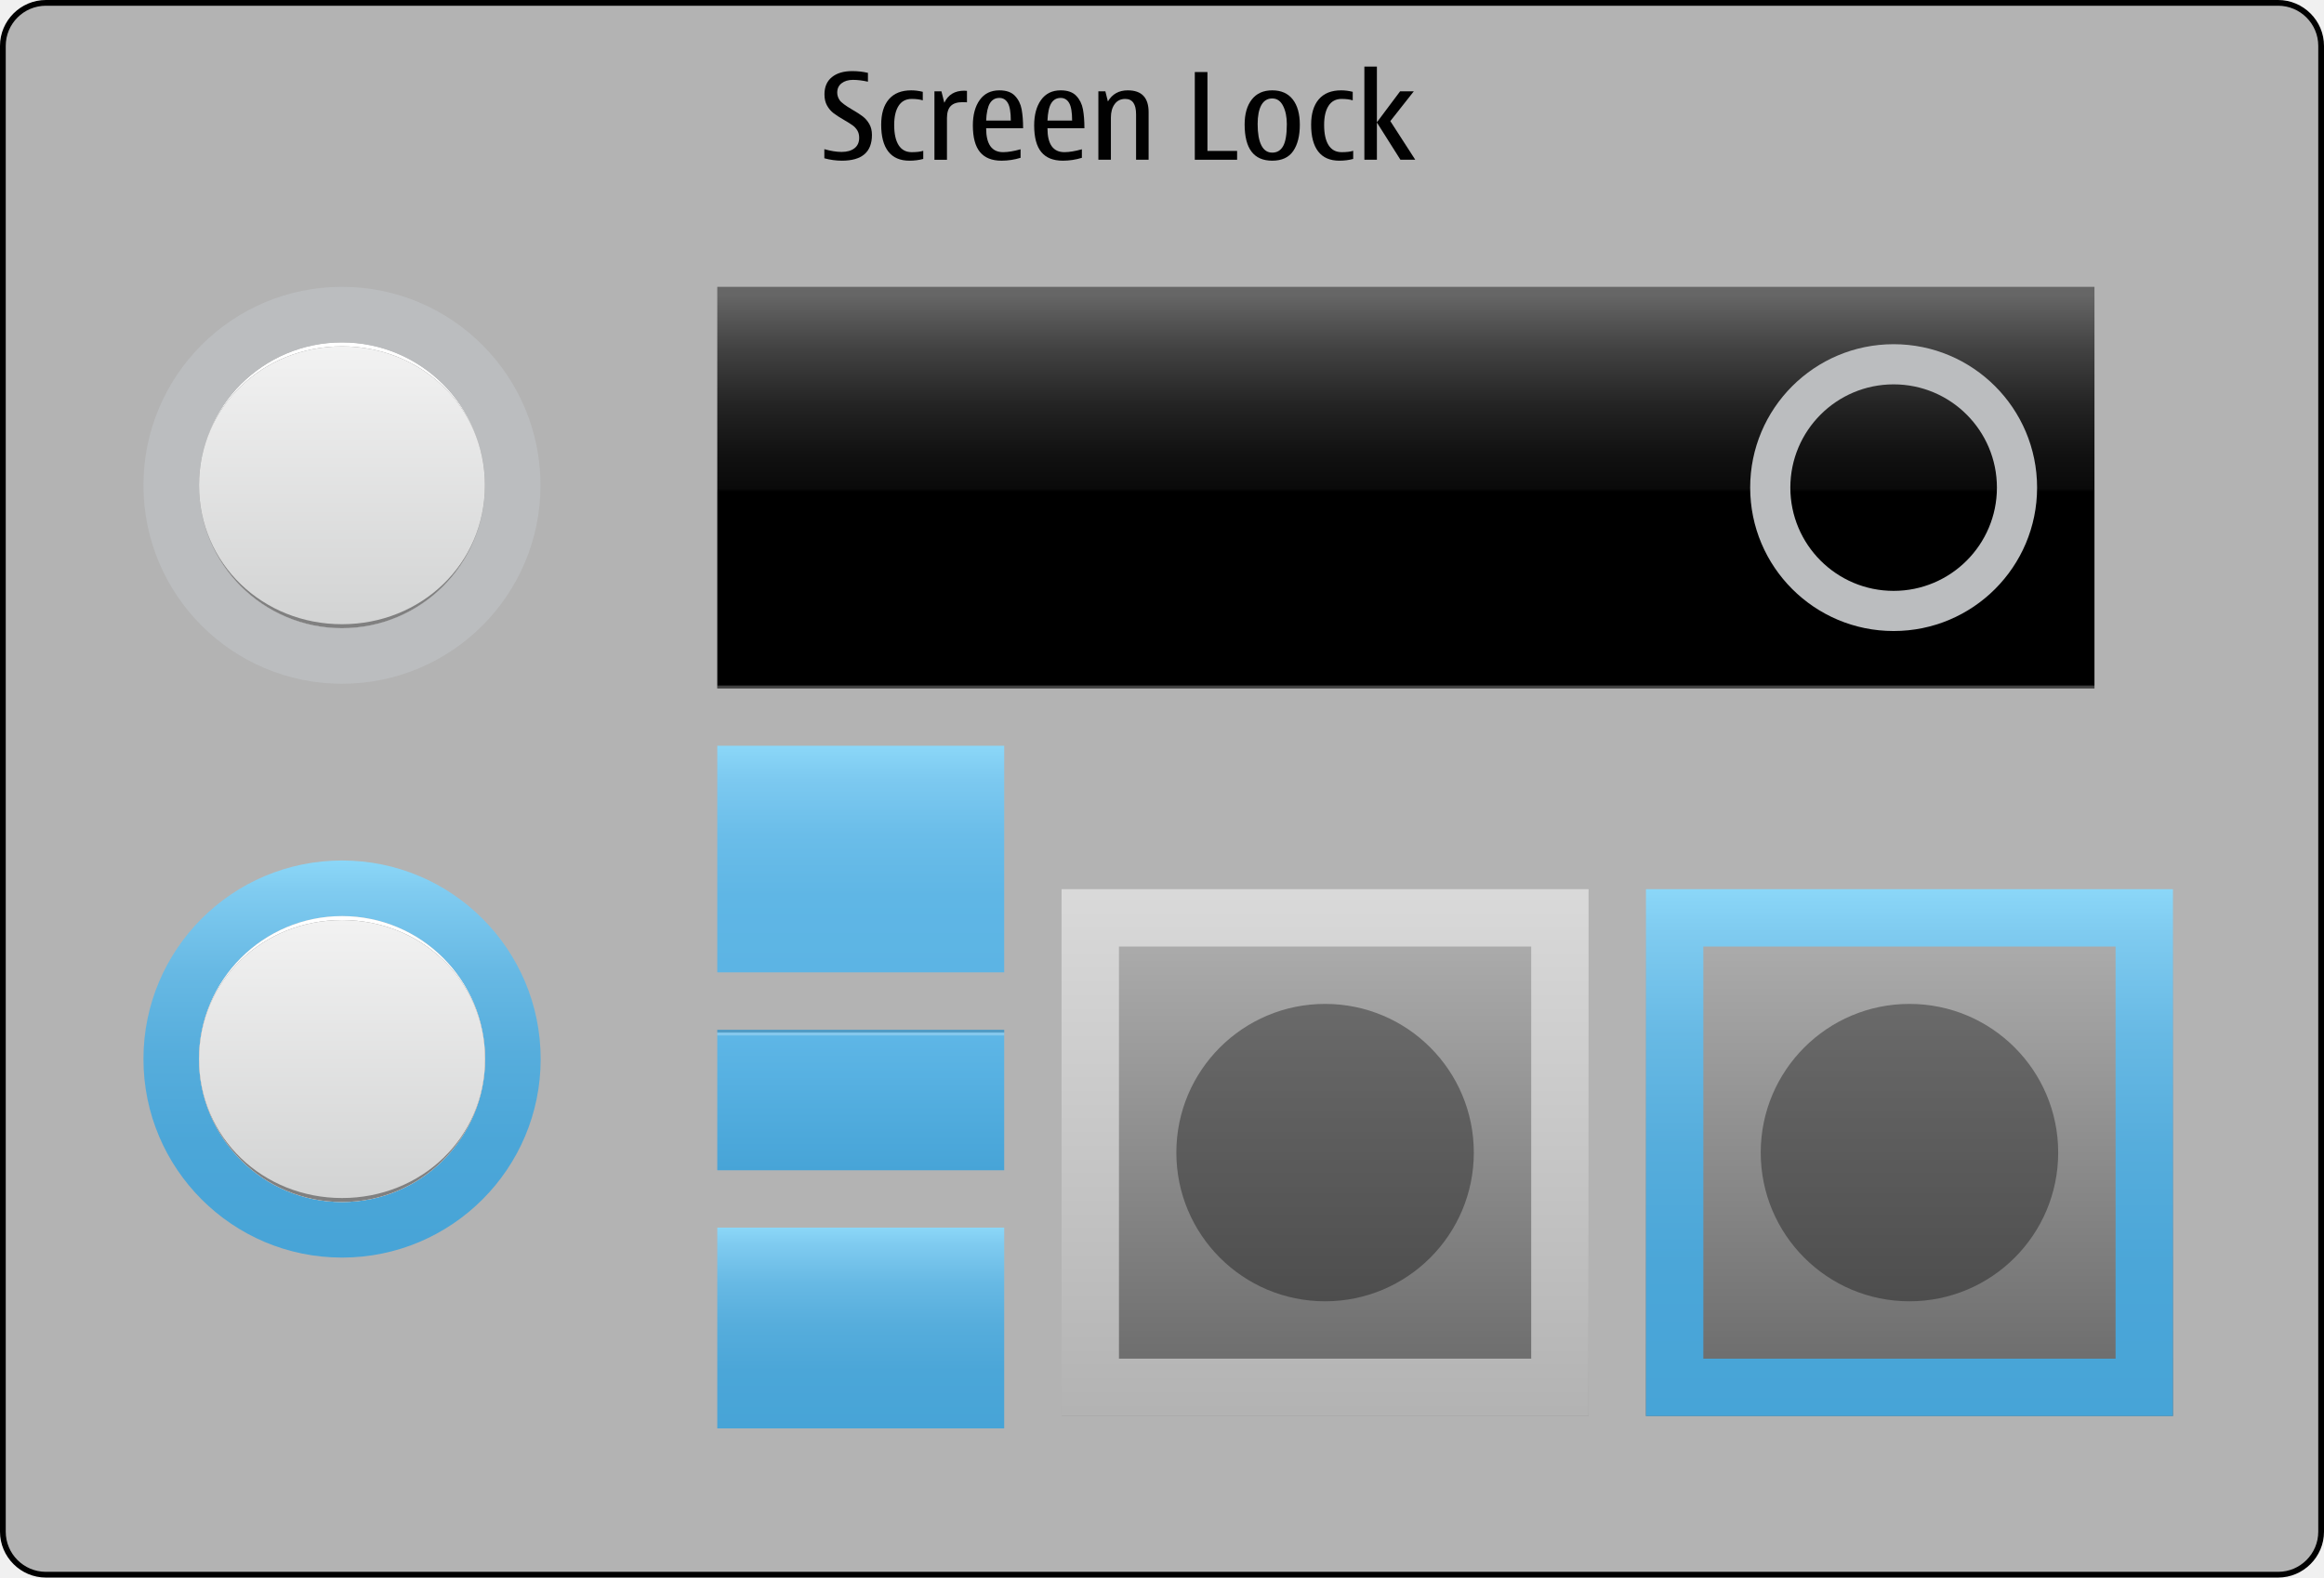
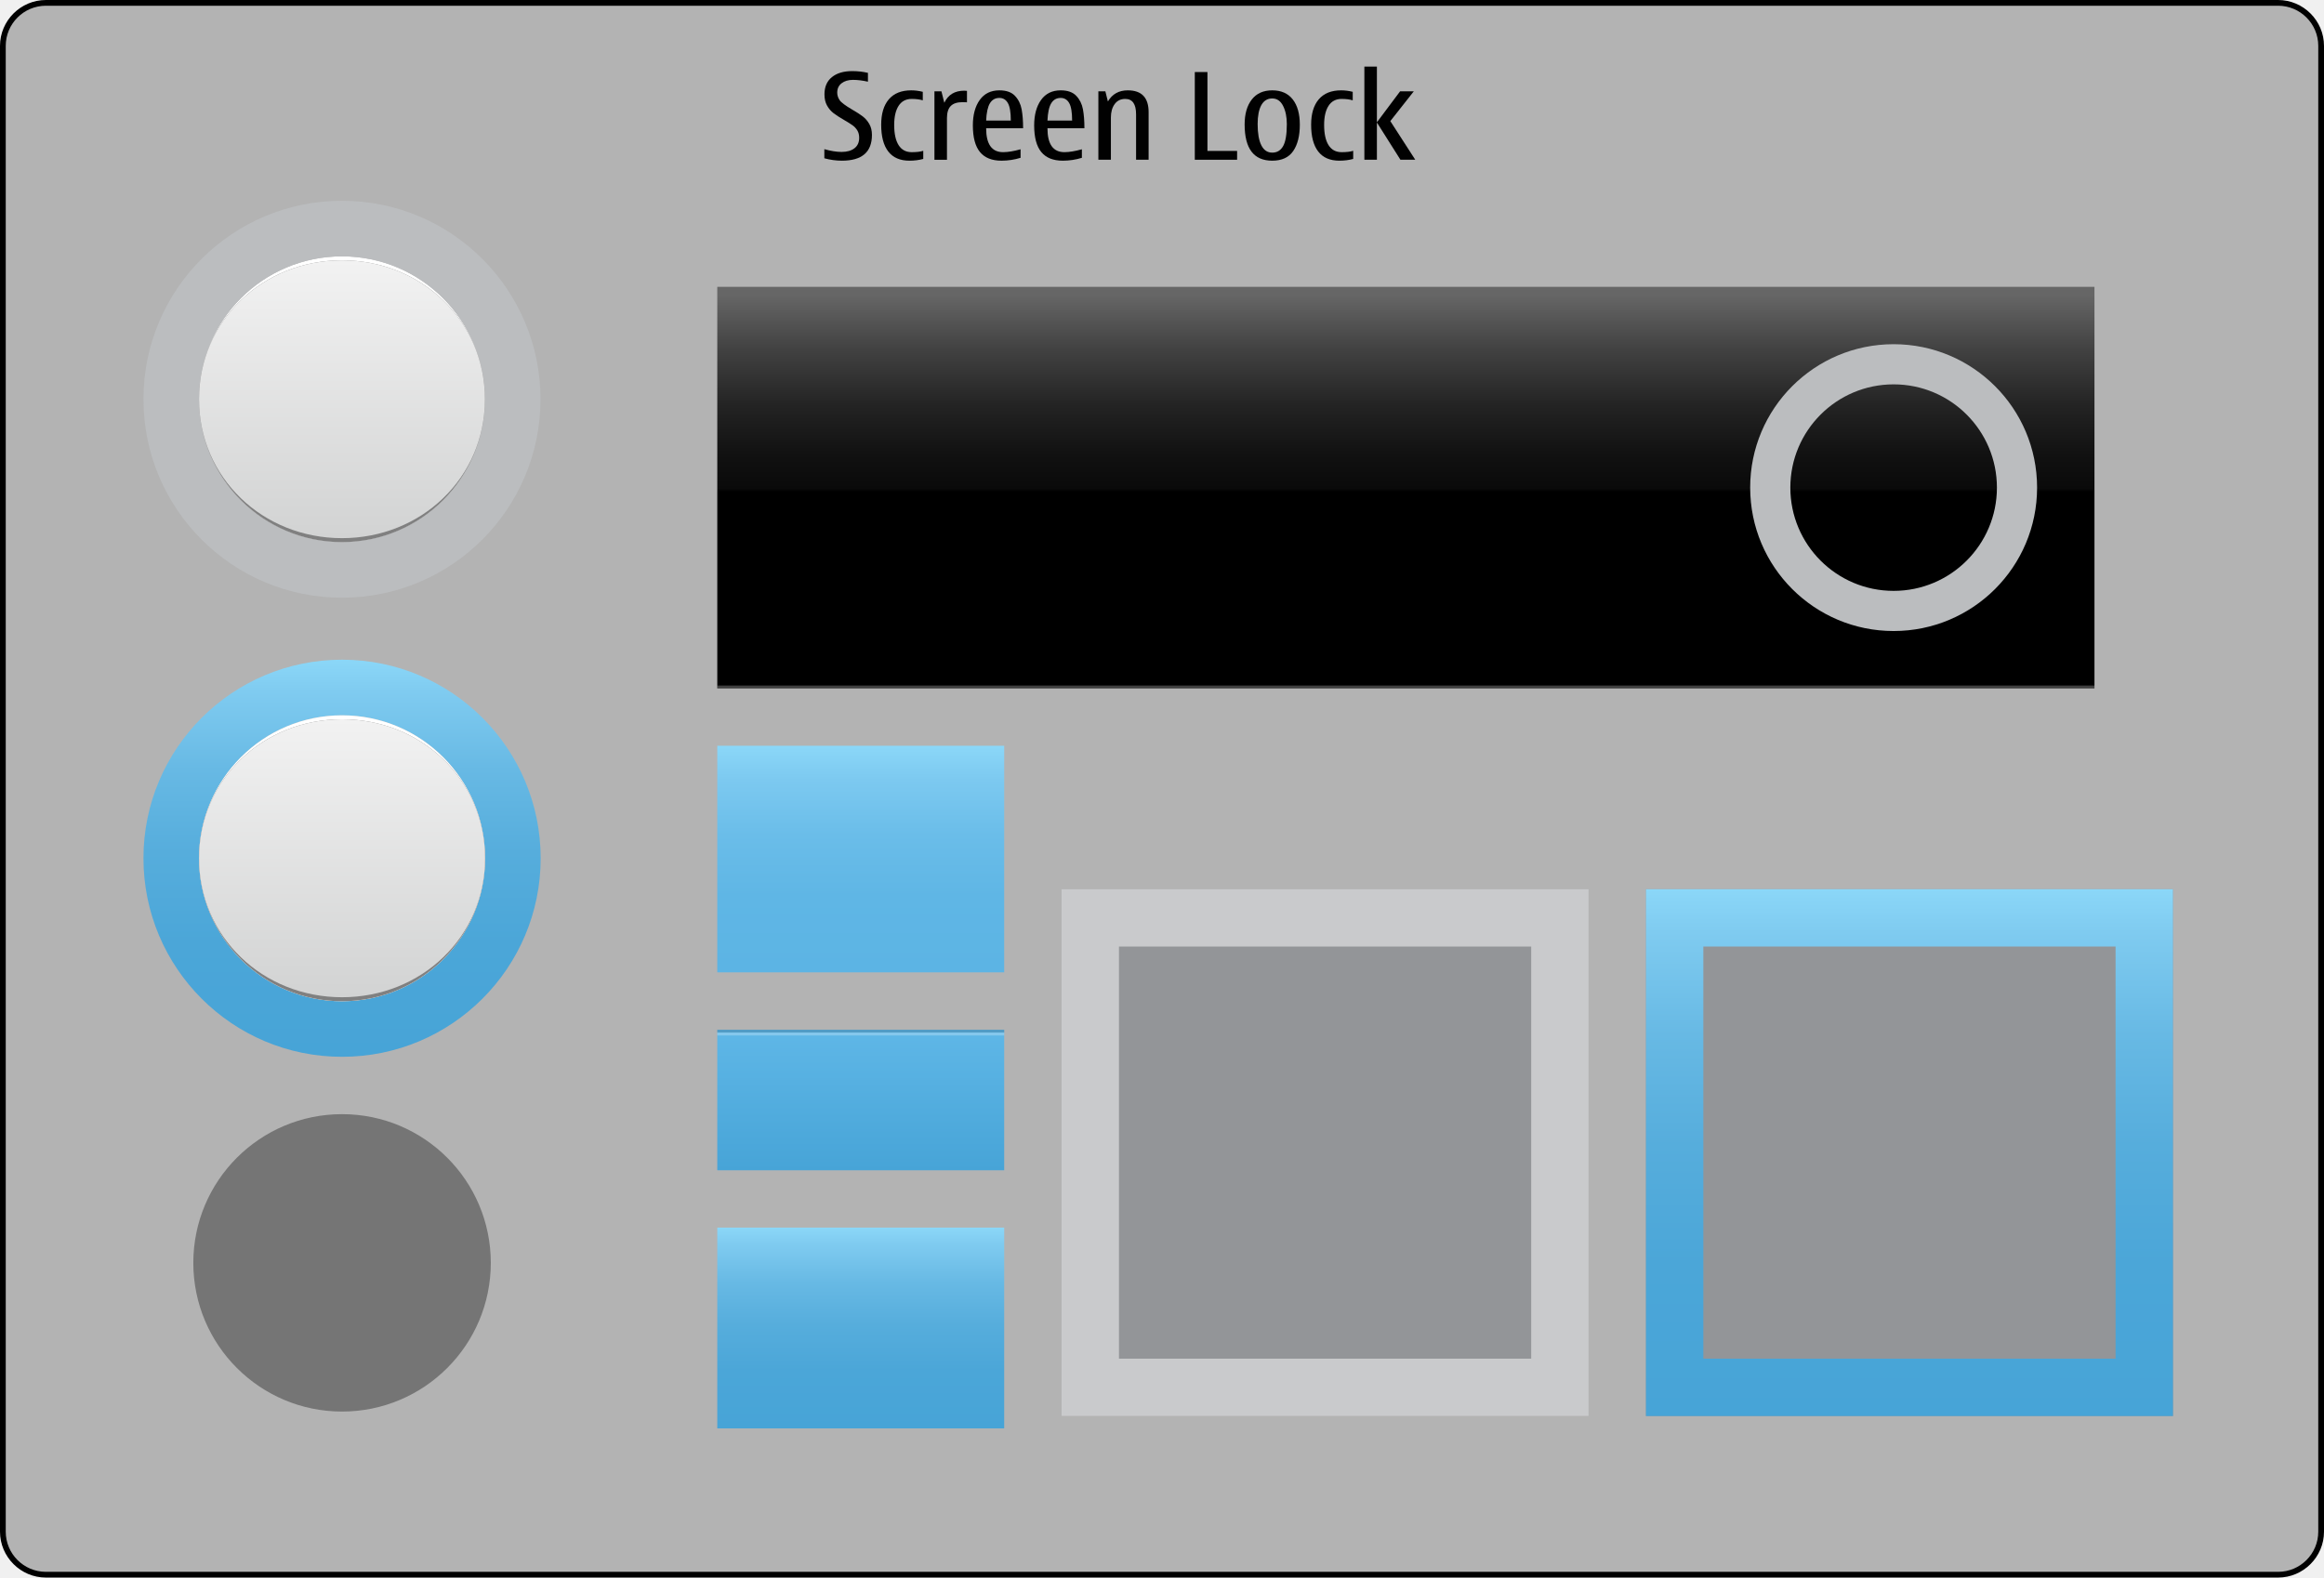
- <svg xmlns="http://www.w3.org/2000/svg" version="1.1" id="LockscreenAssets-layer" x="0px" y="0px" width="810px" height="550px" viewBox="0 0 810 550" style="enable-background:new 0 0 810 550;" xml:space="preserve">
-   <g id="LockscreenAssets">
+ <svg xmlns="http://www.w3.org/2000/svg" version="1.1" id="lockscreen-layer" x="0px" y="0px" width="810px" height="550px" viewBox="0 0 810 550" style="enable-background:new 0 0 810 550;" xml:space="preserve">
+   <g id="lockscreen">
    <g id="magnifierThemeTemplateHelper">
      <g id="magnifierhelperBackground">
        <g>
          <path style="fill:#B3B3B3;" d="M16,549c-8.271,0-15-6.729-15-15V16C1,7.729,7.729,1,16,1h778c8.271,0,15,6.729,15,15v518      c0,8.271-6.729,15-15,15H16z" />
          <g>
            <path d="M794,2c7.72,0,14,6.28,14,14v518c0,7.72-6.28,14-14,14H16c-7.72,0-14-6.28-14-14V16C2,8.28,8.28,2,16,2H794 M794,0H16       C7.2,0,0,7.2,0,16v518c0,8.8,7.2,16,16,16h778c8.8,0,16-7.2,16-16V16C810,7.2,802.8,0,794,0L794,0z" />
          </g>
        </g>
      </g>
      <g>
        <path style="fill:#010101;" d="M293.446,56.022c-2.051,0-4.095-0.28-6.132-0.841v-3.179c2.242,0.643,4.245,0.964,6.009,0.964     c1.887,0,3.38-0.424,4.481-1.271s1.651-2.064,1.651-3.65c0-1.012-0.215-1.869-0.646-2.574c-0.431-0.703-0.988-1.302-1.671-1.794     c-0.684-0.492-1.675-1.114-2.974-1.866c-1.545-0.889-2.765-1.678-3.661-2.369c-0.896-0.689-1.644-1.572-2.246-2.645     c-0.602-1.074-0.902-2.376-0.902-3.907c0-2.598,0.865-4.597,2.594-5.999c1.729-1.4,4.084-2.102,7.065-2.102     c1.955,0,3.787,0.205,5.496,0.615v3.076c-1.915-0.424-3.65-0.636-5.209-0.636c-1.627,0-2.95,0.394-3.968,1.179     c-1.019,0.787-1.528,1.877-1.528,3.271c0,0.902,0.27,1.764,0.81,2.584s2.006,1.928,4.399,3.322     c1.559,0.902,2.786,1.695,3.681,2.379s1.654,1.559,2.276,2.625s0.933,2.345,0.933,3.835     C303.905,53.028,300.418,56.022,293.446,56.022z" />
        <path style="fill:#010101;" d="M316.948,56.022c-3.24,0-5.688-1.063-7.342-3.188c-1.654-2.127-2.481-5.247-2.481-9.362     c0-3.828,0.892-6.781,2.676-8.859s4.378-3.117,7.783-3.117c1.326,0,2.673,0.171,4.04,0.513v2.974     c-1.039-0.328-2.331-0.492-3.876-0.492c-1.997,0-3.51,0.796-4.542,2.39c-1.032,1.592-1.548,3.817-1.548,6.675     c0,3.076,0.516,5.428,1.548,7.055s2.546,2.44,4.542,2.44c1.723,0,3.069-0.157,4.04-0.472v2.83     C320.324,55.817,318.711,56.022,316.948,56.022z" />
        <path style="fill:#010101;" d="M328.125,31.844l1.005,3.979c1.326-2.803,3.637-4.204,6.932-4.204     c0.438,0,0.759,0.021,0.964,0.062v3.979c-0.342-0.027-0.854-0.041-1.538-0.041c-1.874,0-3.248,0.447-4.122,1.344     c-0.875,0.895-1.312,2.293-1.312,4.193v14.54h-4.368V31.844H328.125z" />
        <path style="fill:#010101;" d="M355.708,52.044v2.974c-2.146,0.67-4.368,1.005-6.665,1.005c-3.336,0-5.832-1.005-7.485-3.015     c-1.654-2.01-2.481-5.106-2.481-9.29c0-3.678,0.8-6.634,2.399-8.87c1.6-2.234,3.883-3.353,6.85-3.353     c2.406,0,4.214,0.64,5.424,1.917c1.21,1.279,1.986,2.844,2.328,4.697c0.341,1.852,0.513,4.057,0.513,6.613H343.71     c0,2.775,0.492,4.857,1.477,6.244c0.984,1.389,2.461,2.082,4.43,2.082C351.285,53.049,353.315,52.714,355.708,52.044z      M343.71,42.036h8.593c0-2.885-0.342-4.922-1.025-6.111c-0.684-1.189-1.668-1.784-2.953-1.784c-1.436,0-2.533,0.615-3.292,1.846     S343.833,39.233,343.71,42.036z" />
        <path style="fill:#010101;" d="M377.077,52.044v2.974c-2.146,0.67-4.368,1.005-6.665,1.005c-3.336,0-5.832-1.005-7.485-3.015     c-1.654-2.01-2.481-5.106-2.481-9.29c0-3.678,0.8-6.634,2.399-8.87c1.6-2.234,3.883-3.353,6.85-3.353     c2.406,0,4.214,0.64,5.424,1.917c1.21,1.279,1.986,2.844,2.328,4.697c0.341,1.852,0.513,4.057,0.513,6.613H365.08     c0,2.775,0.492,4.857,1.477,6.244c0.984,1.389,2.461,2.082,4.43,2.082C372.654,53.049,374.684,52.714,377.077,52.044z      M365.08,42.036h8.593c0-2.885-0.342-4.922-1.025-6.111c-0.684-1.189-1.668-1.784-2.953-1.784c-1.436,0-2.533,0.615-3.292,1.846     S365.203,39.233,365.08,42.036z" />
        <path style="fill:#010101;" d="M400.333,55.694h-4.368V39.862c0-1.791-0.315-3.134-0.943-4.03     c-0.629-0.895-1.572-1.343-2.83-1.343c-1.586,0-2.817,0.602-3.691,1.805c-0.875,1.203-1.312,2.769-1.312,4.696v14.704h-4.368     V31.844h2.44l0.882,3.527c1.518-2.584,3.828-3.876,6.932-3.876c2.42,0,4.235,0.636,5.445,1.907s1.815,3.172,1.815,5.701V55.694z" />
        <path style="fill:#010101;" d="M416.432,55.694V25.117h4.408v27.501h10.336v3.076H416.432z" />
        <path style="fill:#010101;" d="M443.42,56.022c-3.213,0-5.619-1.053-7.219-3.158s-2.4-5.264-2.4-9.475     c0-3.664,0.831-6.562,2.492-8.695s4.037-3.199,7.127-3.199c3.117,0,5.499,1.053,7.146,3.158s2.471,5.045,2.471,8.818     c0,3.883-0.769,6.945-2.307,9.188S446.755,56.022,443.42,56.022z M443.42,53.213c1.682,0,2.949-0.762,3.804-2.287     c0.854-1.523,1.282-4.077,1.282-7.659c0-2.529-0.438-4.651-1.312-6.368c-0.875-1.715-2.133-2.573-3.773-2.573     c-1.669,0-2.934,0.772-3.795,2.317s-1.291,3.753-1.291,6.624c0,3.227,0.43,5.69,1.291,7.394     C440.486,52.361,441.751,53.213,443.42,53.213z" />
        <path style="fill:#010101;" d="M466.799,56.022c-3.24,0-5.688-1.063-7.342-3.188c-1.654-2.127-2.482-5.247-2.482-9.362     c0-3.828,0.893-6.781,2.677-8.859s4.378-3.117,7.782-3.117c1.326,0,2.674,0.171,4.041,0.513v2.974     c-1.039-0.328-2.332-0.492-3.877-0.492c-1.996,0-3.51,0.796-4.542,2.39c-1.032,1.592-1.548,3.817-1.548,6.675     c0,3.076,0.516,5.428,1.548,7.055s2.546,2.44,4.542,2.44c1.723,0,3.069-0.157,4.041-0.472v2.83     C470.175,55.817,468.562,56.022,466.799,56.022z" />
        <path style="fill:#010101;" d="M484.578,42.221l8.695,13.474h-5.168l-8.203-12.981v12.981h-4.367V23.23h4.367v19.4l8.08-10.787     h4.779L484.578,42.221z" />
      </g>
    </g>
    <g id="lockscreen-lock">
      <g>
-         <path style="fill:#FFFFFF;" d="M119.19,219.007c-27.512,0-49.817-22.306-49.817-49.817c0-27.517,22.306-49.816,49.817-49.816     c27.519,0,49.816,22.3,49.816,49.816C169.007,196.701,146.709,219.007,119.19,219.007z" />
+         <path style="fill:#FFFFFF;" d="M119.19,189.007c-27.512,0-49.817-22.306-49.817-49.817c0-27.517,22.306-49.816,49.817-49.816     c27.519,0,49.816,22.3,49.816,49.816C169.007,166.701,146.709,189.007,119.19,189.007z" />
      </g>
      <g>
-         <path style="fill:#BBBDBF;" d="M119.19,100C80.979,100,50,130.97,50,169.189c0,38.209,30.979,69.191,69.19,69.191     c38.219,0,69.189-30.982,69.189-69.191C188.38,130.97,157.409,100,119.19,100z M119.19,219.007     c-27.512,0-49.817-22.306-49.817-49.817c0-27.517,22.306-49.816,49.817-49.816c27.519,0,49.816,22.3,49.816,49.816     C169.007,196.701,146.709,219.007,119.19,219.007z" />
+         <path style="fill:#BBBDBF;" d="M119.19,70C80.979,70,50,100.97,50,139.189c0,38.209,30.979,69.191,69.19,69.191     c38.219,0,69.189-30.982,69.189-69.191C188.38,100.97,157.409,70,119.19,70z M119.19,189.007     c-27.512,0-49.817-22.306-49.817-49.817c0-27.517,22.306-49.816,49.817-49.816c27.519,0,49.816,22.3,49.816,49.816     C169.007,166.701,146.709,189.007,119.19,189.007z" />
      </g>
      <g>
-         <path style="fill:#808080;" d="M119.19,219.007c-27.512,0-49.817-22.306-49.817-49.817c0-27.517,22.306-48.433,49.817-48.433     c27.519,0,49.816,20.916,49.816,48.433C169.007,196.701,146.709,219.007,119.19,219.007z" />
+         <path style="fill:#808080;" d="M119.19,189.007c-27.512,0-49.817-22.306-49.817-49.817c0-27.517,22.306-48.433,49.817-48.433     c27.519,0,49.816,20.916,49.816,48.433C169.007,166.701,146.709,189.007,119.19,189.007z" />
      </g>
      <g>
-         <linearGradient id="SVGID_1_" gradientUnits="userSpaceOnUse" x1="119.19" y1="120.757" x2="119.19" y2="217.623">
+         <linearGradient id="SVGID_1_" gradientUnits="userSpaceOnUse" x1="119.19" y1="90.757" x2="119.19" y2="187.623">
          <stop offset="0" style="stop-color:#F2F2F2" />
          <stop offset="1" style="stop-color:#D2D3D3" />
        </linearGradient>
-         <path style="fill:url(#SVGID_1_);" d="M119.19,217.623c-27.512,0-49.817-20.922-49.817-48.434     c0-27.517,22.306-48.433,49.817-48.433c27.519,0,49.816,20.916,49.816,48.433C169.007,196.701,146.709,217.623,119.19,217.623z" />
+         <path style="fill:url(#SVGID_1_);" d="M119.19,187.623c-27.512,0-49.817-20.922-49.817-48.434     c0-27.517,22.306-48.433,49.817-48.433c27.519,0,49.816,20.916,49.816,48.433C169.007,166.701,146.709,187.623,119.19,187.623z" />
      </g>
    </g>
    <g id="lockscreen-lock-active">
-       <linearGradient id="SVGID_2_" gradientUnits="userSpaceOnUse" x1="119.22" y1="300" x2="119.22" y2="438.441">
+       <linearGradient id="SVGID_2_" gradientUnits="userSpaceOnUse" x1="119.22" y1="230" x2="119.22" y2="368.442">
        <stop offset="0" style="stop-color:#8BD7F8" />
        <stop offset="0.081" style="stop-color:#7FCBF0" />
        <stop offset="0.277" style="stop-color:#67B9E4" />
        <stop offset="0.486" style="stop-color:#56ADDC" />
        <stop offset="0.715" style="stop-color:#4BA6D8" />
        <stop offset="1" style="stop-color:#47A4D7" />
      </linearGradient>
-       <path style="fill:url(#SVGID_2_);" d="M119.22,300C80.992,300,50,330.984,50,369.221c0,38.226,30.992,69.221,69.22,69.221    c38.236,0,69.22-30.995,69.22-69.221C188.44,330.984,157.457,300,119.22,300z M119.22,419.059    c-27.523,0-49.838-22.313-49.838-49.838c0-27.529,22.315-49.838,49.838-49.838c27.531,0,49.839,22.309,49.839,49.838    C169.059,396.745,146.751,419.059,119.22,419.059z" />
+       <path style="fill:url(#SVGID_2_);" d="M119.22,230C80.992,230,50,260.984,50,299.221c0,38.226,30.992,69.221,69.22,69.221    c38.236,0,69.22-30.995,69.22-69.221C188.44,260.984,157.457,230,119.22,230z M119.22,349.059    c-27.523,0-49.838-22.313-49.838-49.838c0-27.529,22.315-49.838,49.838-49.838c27.531,0,49.839,22.309,49.839,49.838    C169.059,326.745,146.751,349.059,119.22,349.059z" />
      <g>
-         <path style="fill:#FFFFFF;" d="M119.22,419.059c-27.523,0-49.838-22.313-49.838-49.838c0-27.529,22.315-49.838,49.838-49.838     c27.531,0,49.839,22.309,49.839,49.838C169.059,396.745,146.751,419.059,119.22,419.059z" />
+         <path style="fill:#FFFFFF;" d="M119.22,349.059c-27.523,0-49.838-22.313-49.838-49.838c0-27.529,22.315-49.838,49.838-49.838     c27.531,0,49.839,22.309,49.839,49.838C169.059,326.745,146.751,349.059,119.22,349.059z" />
      </g>
      <g>
-         <path style="fill:#808080;" d="M119.22,419.059c-27.523,0-49.838-22.313-49.838-49.838c0-27.529,22.315-48.453,49.838-48.453     c27.531,0,49.839,20.924,49.839,48.453C169.059,396.745,146.751,419.059,119.22,419.059z" />
+         <path style="fill:#808080;" d="M119.22,349.059c-27.523,0-49.838-22.313-49.838-49.838c0-27.529,22.315-48.453,49.838-48.453     c27.531,0,49.839,20.924,49.839,48.453C169.059,326.745,146.751,349.059,119.22,349.059z" />
      </g>
      <g>
-         <linearGradient id="SVGID_3_" gradientUnits="userSpaceOnUse" x1="119.22" y1="320.768" x2="119.22" y2="417.676">
+         <linearGradient id="SVGID_3_" gradientUnits="userSpaceOnUse" x1="119.22" y1="250.768" x2="119.22" y2="347.676">
          <stop offset="0" style="stop-color:#F2F2F2" />
          <stop offset="1" style="stop-color:#D2D3D3" />
        </linearGradient>
-         <path style="fill:url(#SVGID_3_);" d="M119.22,417.676c-27.523,0-49.838-20.931-49.838-48.455     c0-27.529,22.315-48.453,49.838-48.453c27.531,0,49.839,20.924,49.839,48.453C169.059,396.745,146.751,417.676,119.22,417.676z" />
+         <path style="fill:url(#SVGID_3_);" d="M119.22,347.676c-27.523,0-49.838-20.931-49.838-48.455     c0-27.529,22.315-48.453,49.838-48.453c27.531,0,49.839,20.924,49.839,48.453C169.059,326.745,146.751,347.676,119.22,347.676z" />
      </g>
    </g>
    <g id="lockscreen-lock-lift-area-background">
      <g>
        <linearGradient id="SVGID_4_" gradientUnits="userSpaceOnUse" x1="490" y1="240" x2="490" y2="100">
          <stop offset="0" style="stop-color:#000000" />
          <stop offset="0.49" style="stop-color:#000000" />
          <stop offset="0.497" style="stop-color:#0A0A0A" />
          <stop offset="0.582" style="stop-color:#111111" />
          <stop offset="0.702" style="stop-color:#232323" />
          <stop offset="0.842" style="stop-color:#414141" />
          <stop offset="0.98" style="stop-color:#666666" />
          <stop offset="1" style="stop-color:#666666" />
        </linearGradient>
        <rect x="250" y="100" style="fill:url(#SVGID_4_);" width="480" height="140" />
      </g>
      <rect x="250" y="239" style="opacity:0.25;fill:#FFFFFF;" width="480" height="1" />
      <g>
        <path style="fill:#BBBDBF;" d="M660,120c-27.613,0-50,22.381-50,50c0,27.611,22.387,50,50,50c27.619,0,50-22.389,50-50     C710,142.381,687.619,120,660,120z M660,206c-19.881,0-36-16.119-36-36c0-19.885,16.119-36,36-36c19.887,0,36,16.115,36,36     C696,189.881,679.887,206,660,206z" />
      </g>
    </g>
    <g id="lockscreen-other-events-area-background">
      <linearGradient id="SVGID_5_" gradientUnits="userSpaceOnUse" x1="300" y1="359" x2="300" y2="408">
        <stop offset="0" style="stop-color:#5FB7E7" />
        <stop offset="1" style="stop-color:#47A4D7" />
      </linearGradient>
      <rect x="250" y="359" style="fill:url(#SVGID_5_);" width="100" height="49" />
      <g>
        <g>
          <rect x="250" y="359" style="opacity:0.15;fill:#010101;" width="100" height="1" />
          <rect x="250" y="360" style="opacity:0.25;fill:#FFFFFF;" width="100" height="1" />
        </g>
      </g>
    </g>
    <g id="lockscreen-recent-event-area-background">
      <linearGradient id="SVGID_6_" gradientUnits="userSpaceOnUse" x1="300" y1="260" x2="300" y2="339">
        <stop offset="0" style="stop-color:#8BD7F8" />
        <stop offset="0.152" style="stop-color:#7CC9F0" />
        <stop offset="0.395" style="stop-color:#6ABDE9" />
        <stop offset="0.662" style="stop-color:#5FB6E5" />
        <stop offset="0.994" style="stop-color:#5CB4E4" />
      </linearGradient>
      <rect x="250" y="260" style="fill:url(#SVGID_6_);" width="100" height="79" />
    </g>
    <g id="lockscreen-notification-area-background">
      <linearGradient id="SVGID_7_" gradientUnits="userSpaceOnUse" x1="300" y1="428" x2="300" y2="498">
        <stop offset="0" style="stop-color:#8BD7F8" />
        <stop offset="0.081" style="stop-color:#7FCBF0" />
        <stop offset="0.277" style="stop-color:#67B9E4" />
        <stop offset="0.486" style="stop-color:#56ADDC" />
        <stop offset="0.715" style="stop-color:#4BA6D8" />
        <stop offset="1" style="stop-color:#47A4D7" />
      </linearGradient>
      <rect x="250" y="428" style="fill:url(#SVGID_7_);" width="100" height="70" />
    </g>
    <g id="lockscreen-lock-land-area-background-dragged">
-       <linearGradient id="SVGID_8_" gradientUnits="userSpaceOnUse" x1="461.839" y1="493.68" x2="461.839" y2="310">
-         <stop offset="0" style="stop-color:#666666" />
-         <stop offset="1" style="stop-color:#B3B3B3" />
-       </linearGradient>
-       <rect x="370" y="310" style="fill:url(#SVGID_8_);" width="183.679" height="183.68" />
+       <rect x="370" y="310" style="fill:#939598;" width="183.679" height="183.68" />
      <g style="opacity:0.5;">
        <path style="fill:#FFFFFF;" d="M533.679,330v143.68H390V330H533.679 M553.679,310H370v183.68h183.679V310L553.679,310z" />
      </g>
-       <g>
-         <path style="opacity:0.35;fill:#010101;" d="M461.839,453.68c-28.628,0-51.839-23.211-51.839-51.84     c0-28.635,23.211-51.84,51.839-51.84c28.637,0,51.84,23.205,51.84,51.84C513.679,430.469,490.476,453.68,461.839,453.68z" />
-       </g>
    </g>
    <g id="lockscreen-lock-land-area-background-active">
-       <linearGradient id="SVGID_9_" gradientUnits="userSpaceOnUse" x1="665.519" y1="493.68" x2="665.519" y2="310">
-         <stop offset="0" style="stop-color:#666666" />
-         <stop offset="1" style="stop-color:#B3B3B3" />
-       </linearGradient>
-       <rect x="573.679" y="310" style="fill:url(#SVGID_9_);" width="183.68" height="183.68" />
-       <linearGradient id="SVGID_10_" gradientUnits="userSpaceOnUse" x1="665.519" y1="310" x2="665.519" y2="493.68">
+       <rect x="573.679" y="310" style="fill:#939598;" width="183.68" height="183.68" />
+       <linearGradient id="SVGID_8_" gradientUnits="userSpaceOnUse" x1="665.519" y1="310" x2="665.519" y2="493.68">
        <stop offset="0" style="stop-color:#8BD7F8" />
        <stop offset="0.081" style="stop-color:#7FCBF0" />
        <stop offset="0.277" style="stop-color:#67B9E4" />
        <stop offset="0.486" style="stop-color:#56ADDC" />
        <stop offset="0.715" style="stop-color:#4BA6D8" />
        <stop offset="1" style="stop-color:#47A4D7" />
      </linearGradient>
-       <path style="fill:url(#SVGID_10_);" d="M737.358,330v143.68h-143.68V330H737.358 M757.358,310h-183.68v183.68h183.68V310    L757.358,310z" />
-       <path style="opacity:0.35;fill:#010101;" d="M665.519,453.68c-28.629,0-51.84-23.211-51.84-51.84    c0-28.635,23.211-51.84,51.84-51.84c28.637,0,51.84,23.205,51.84,51.84C717.358,430.469,694.155,453.68,665.519,453.68z" />
+       <path style="fill:url(#SVGID_8_);" d="M737.358,330v143.68h-143.68V330H737.358 M757.358,310h-183.68v183.68h183.68V310    L757.358,310z" />
+     </g>
+     <g id="lockscreen-lock-land-area-center-background">
+       <path style="opacity:0.35;fill:#010101;" d="M119.22,492.121c-28.628,0-51.839-23.211-51.839-51.84    c0-28.635,23.211-51.84,51.839-51.84c28.637,0,51.84,23.205,51.84,51.84C171.06,468.91,147.856,492.121,119.22,492.121z" />
    </g>
  </g>
</svg>
